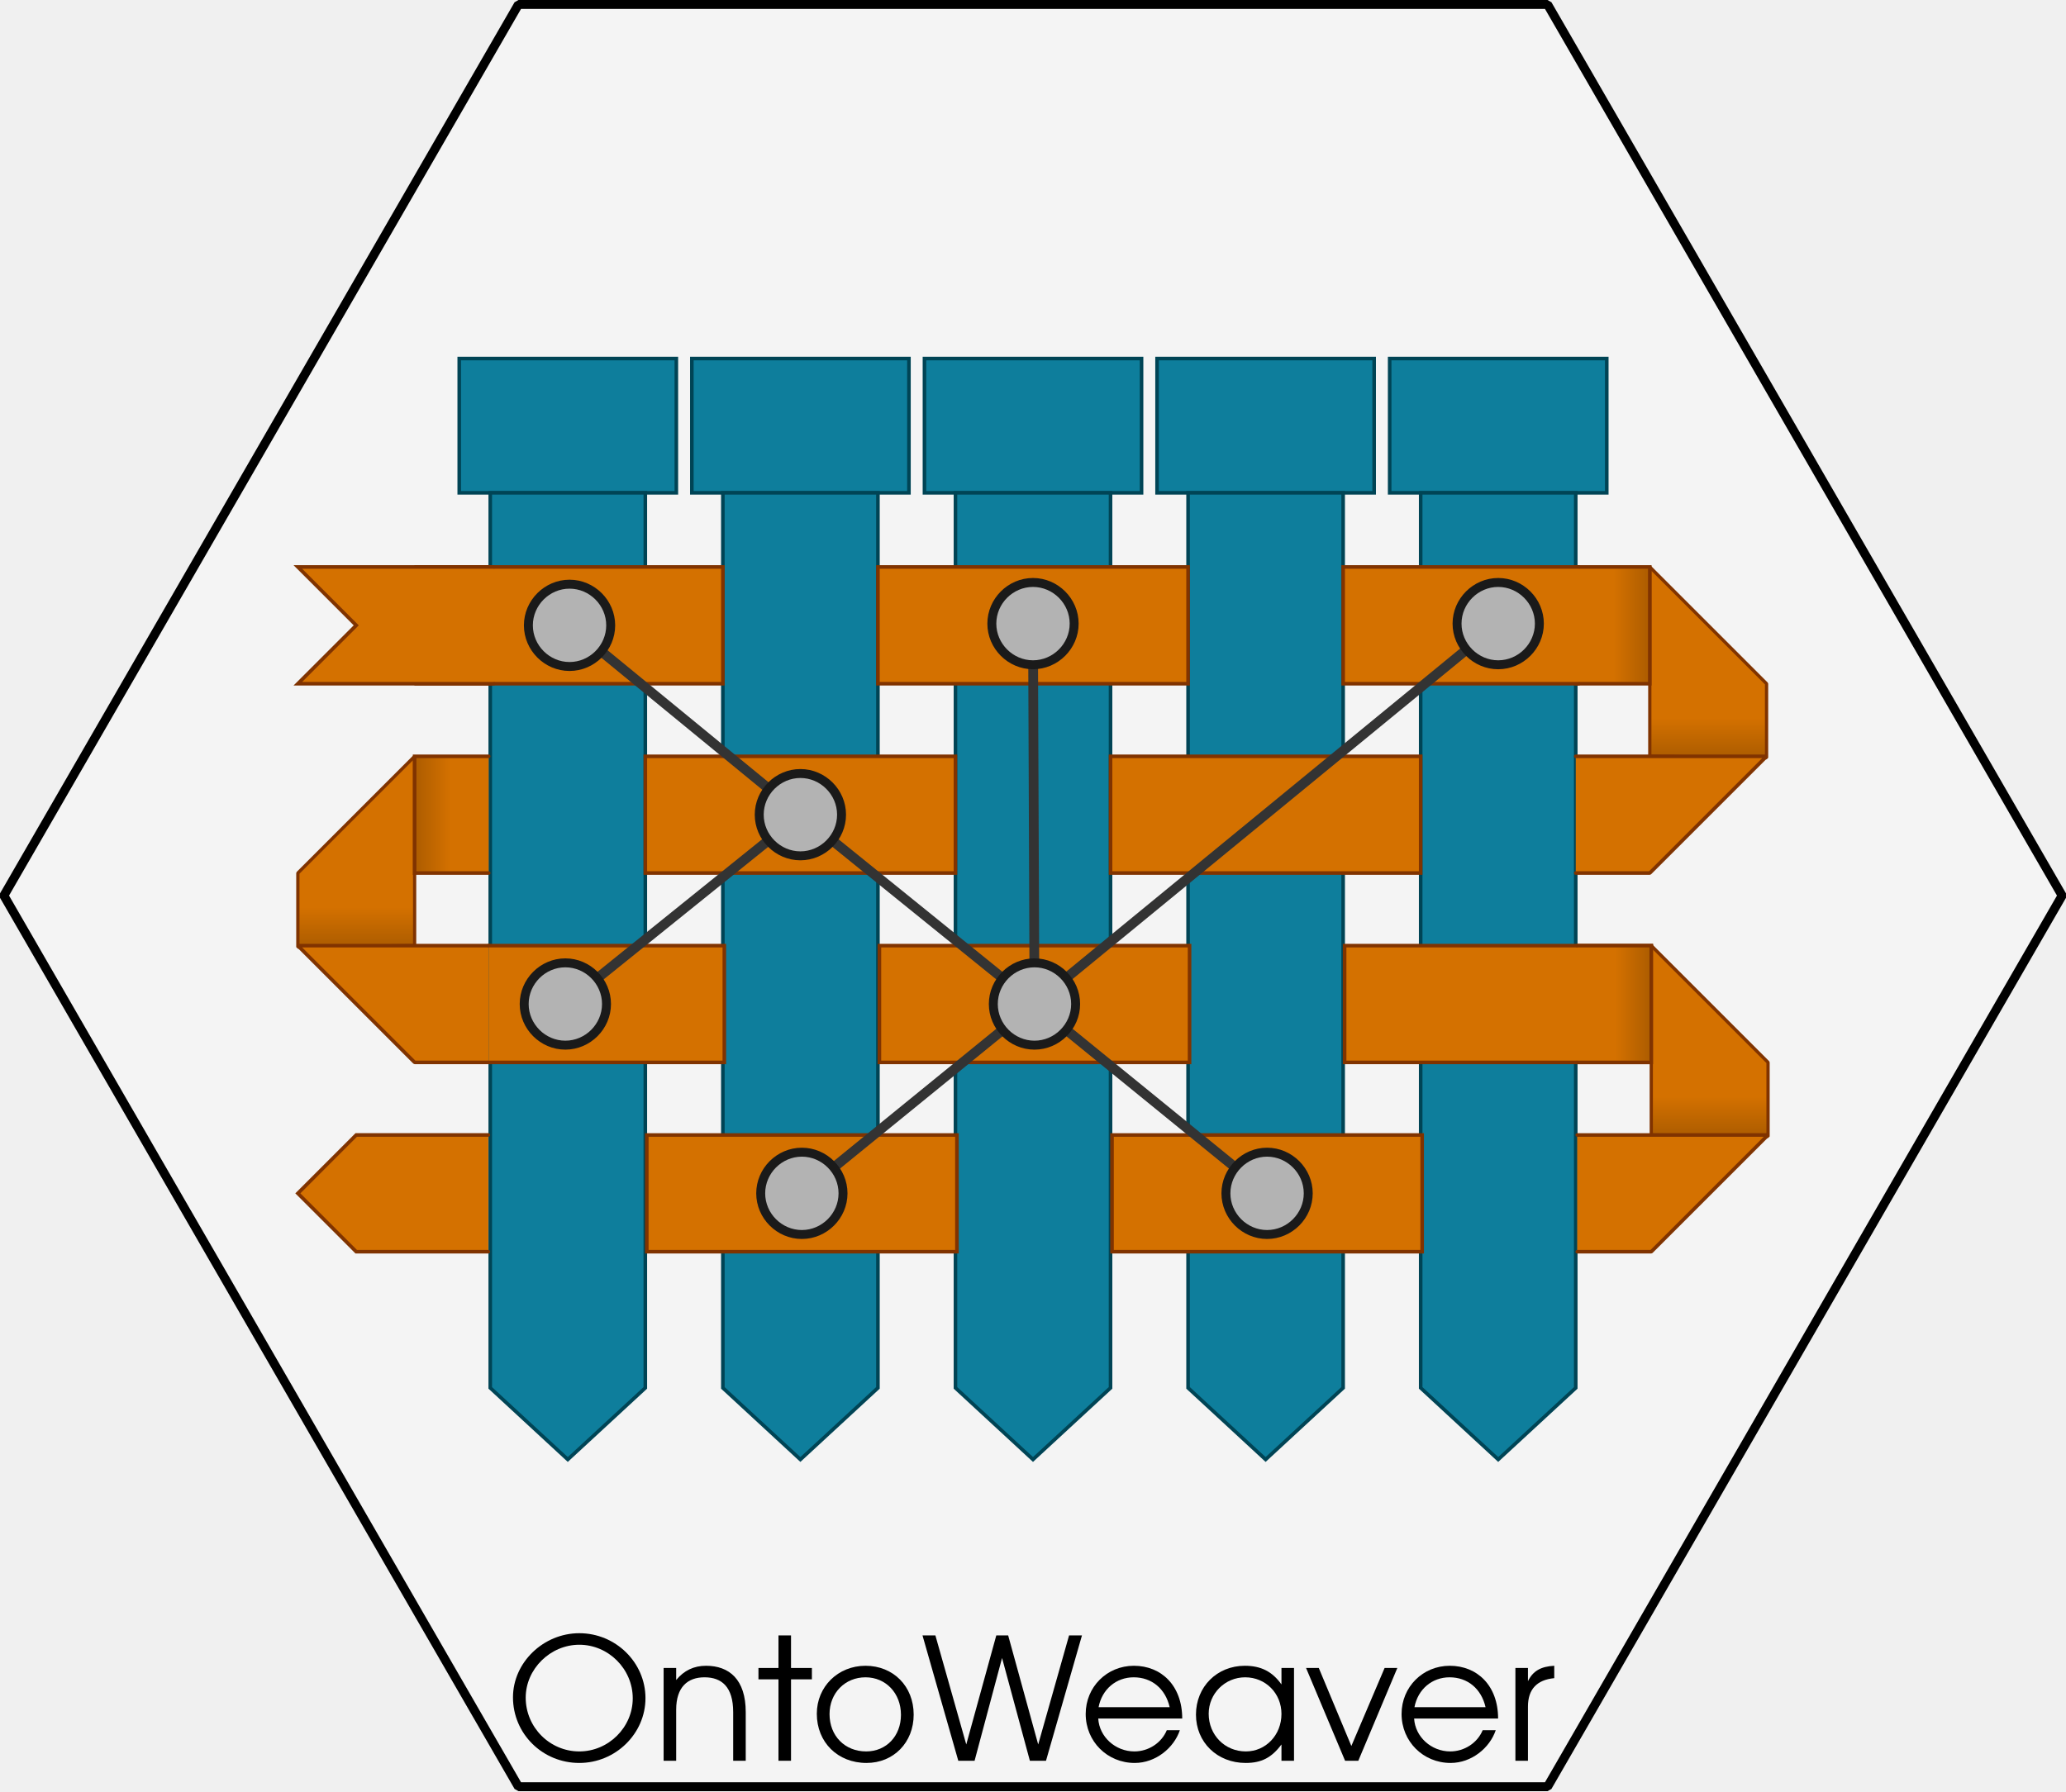
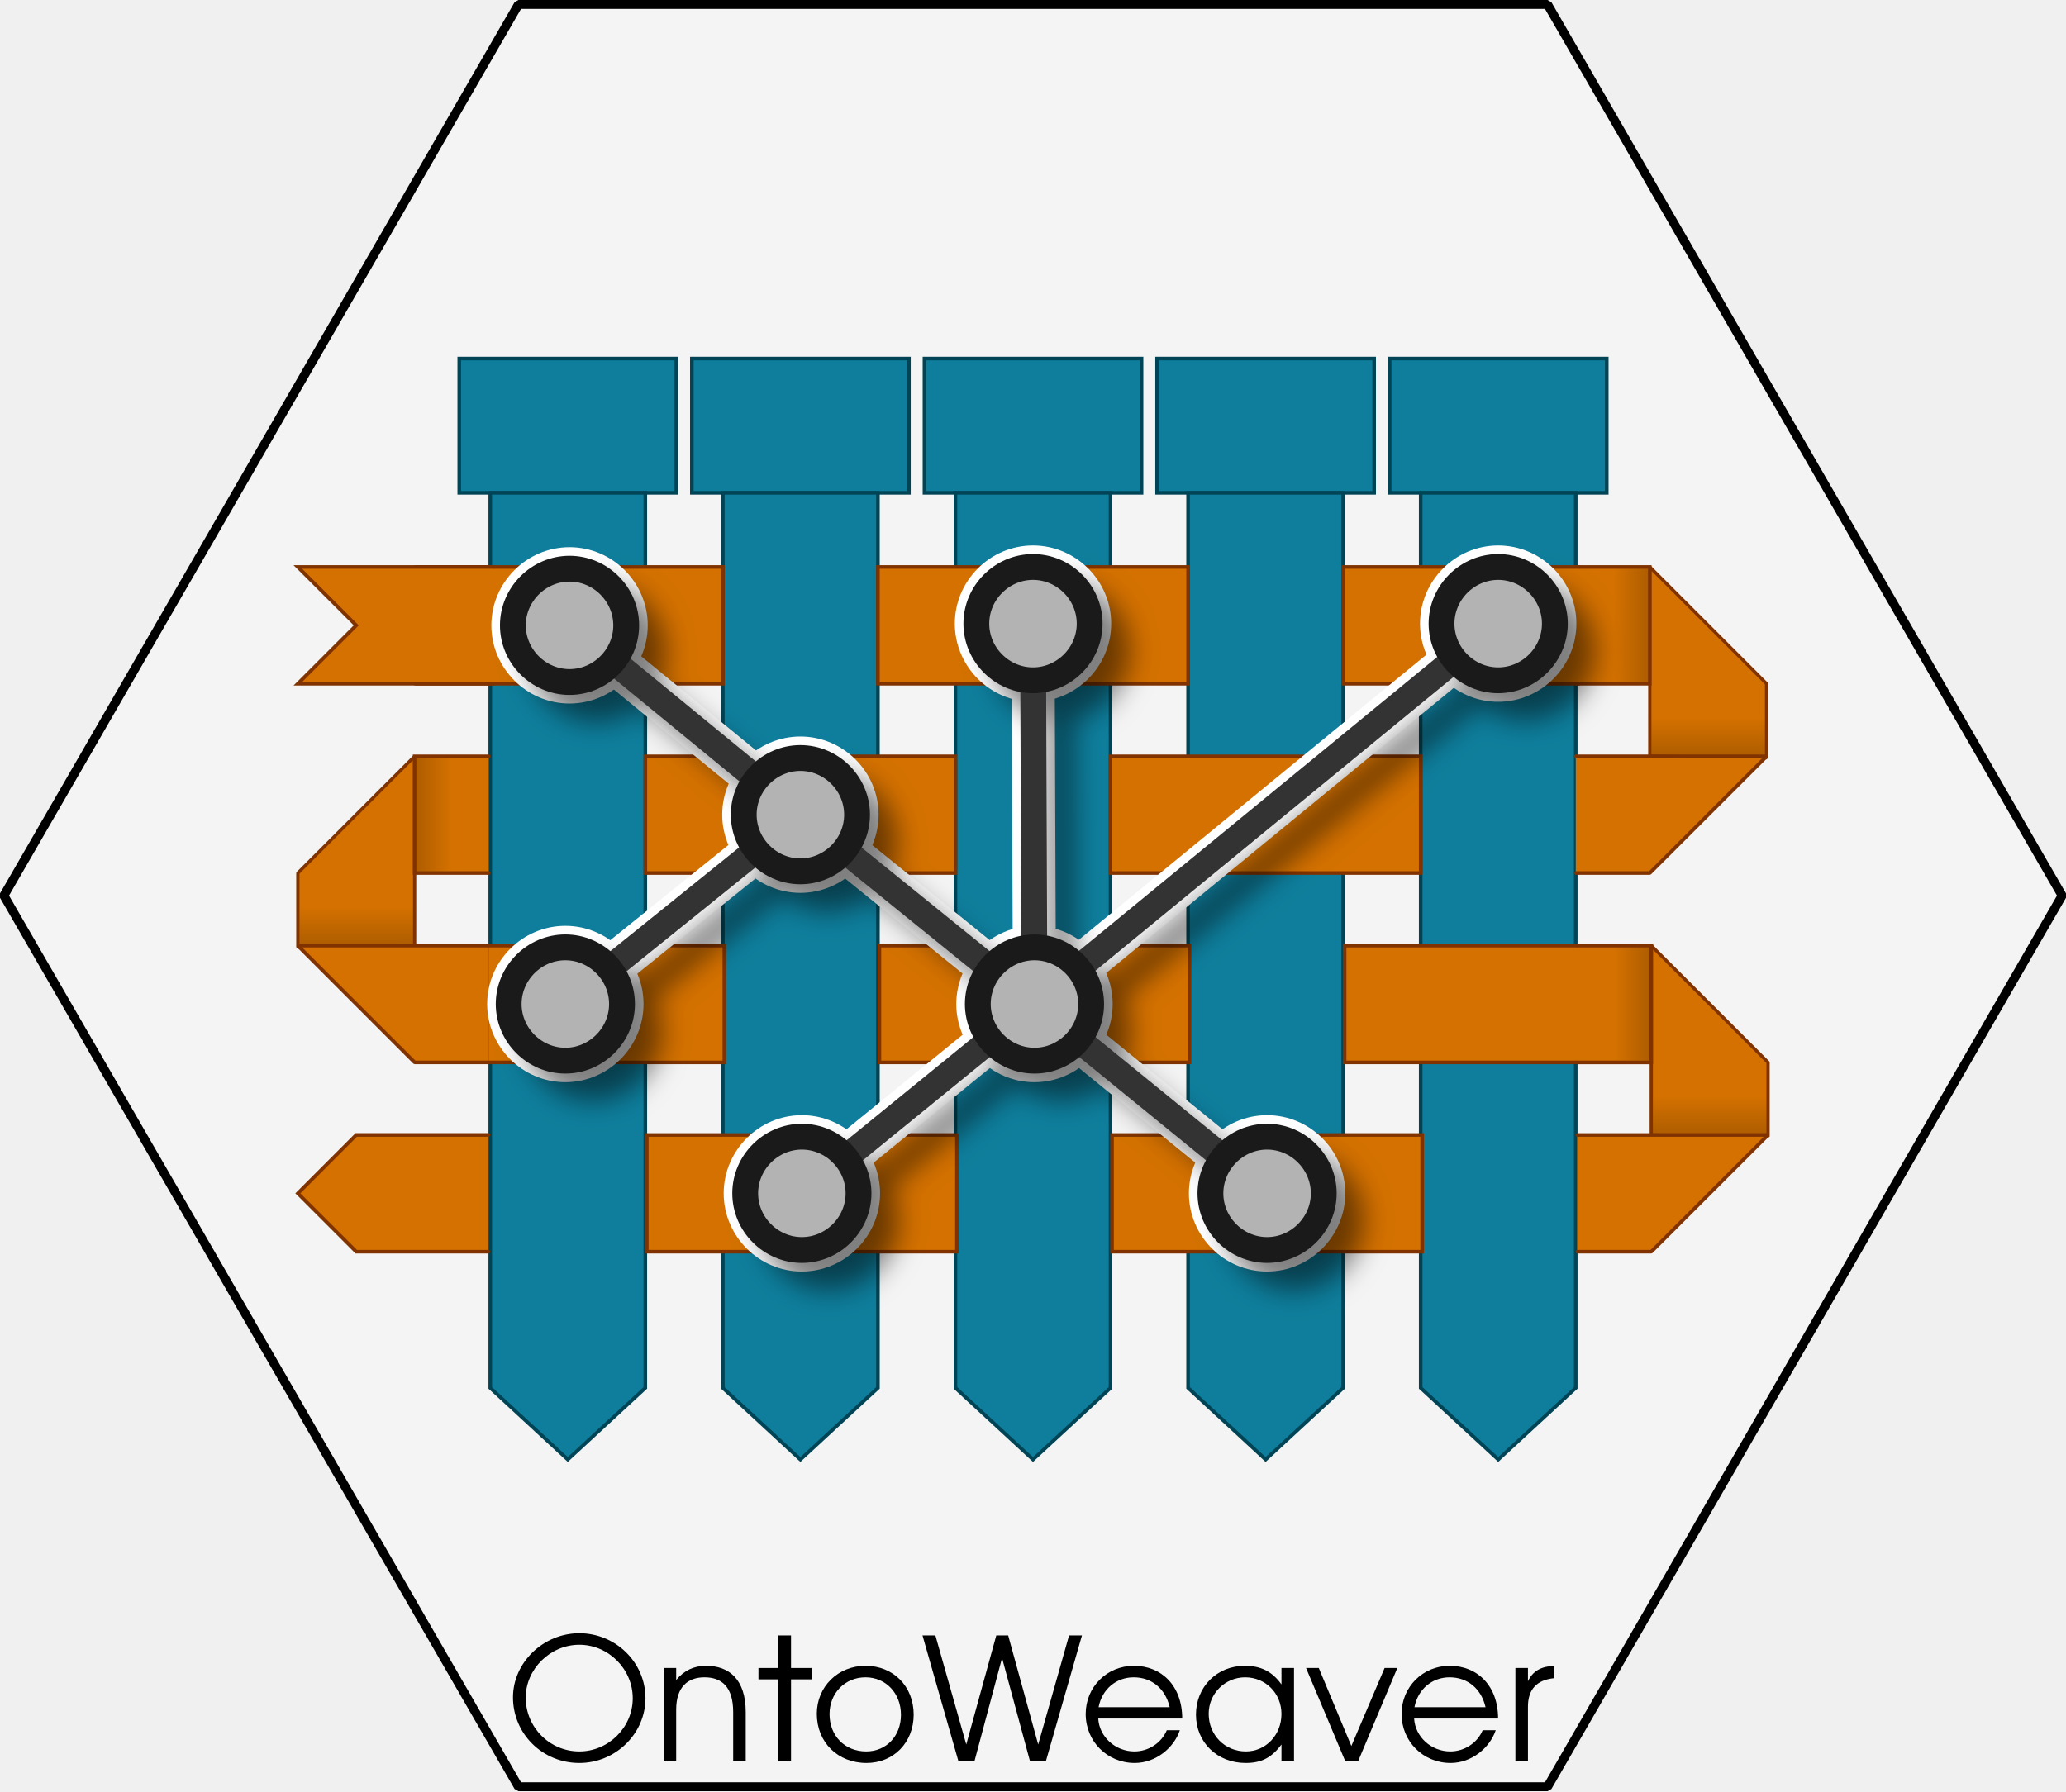
<svg xmlns="http://www.w3.org/2000/svg" xmlns:xlink="http://www.w3.org/1999/xlink" width="240" height="208.13" viewBox="0 0 63.5 55.068" version="1.1" id="svg5" xml:space="preserve">
  <defs id="defs2">
    <linearGradient id="linearGradient5592">
      <stop style="stop-color:#aa5b00;stop-opacity:1" offset="0" id="stop5588" />
      <stop style="stop-color:#d47100;stop-opacity:1" offset="1" id="stop5590" />
    </linearGradient>
    <linearGradient id="linearGradient5446">
      <stop style="stop-color:#d47100;stop-opacity:1" offset="0" id="stop5442" />
      <stop style="stop-color:#aa5b00;stop-opacity:1" offset="1" id="stop5444" />
    </linearGradient>
    <linearGradient xlink:href="#linearGradient5446" id="linearGradient5448" x1="49.6" y1="19.172" x2="50.763" y2="19.172" gradientUnits="userSpaceOnUse" />
    <linearGradient xlink:href="#linearGradient5592" id="linearGradient5594" x1="52.503" y1="23.294" x2="52.503" y2="22.022" gradientUnits="userSpaceOnUse" />
+     <filter style="color-interpolation-filters:sRGB;" id="filter30" x="-0.043" y="-0.066" width="1.113" height="1.173">
+       <feFlood result="flood" in="SourceGraphic" flood-opacity="0.502" flood-color="rgb(0,0,0)" id="feFlood29" />
+       <feGaussianBlur result="blur" in="SourceGraphic" stdDeviation="2" id="feGaussianBlur29" />
+       <feOffset result="offset" in="blur" dx="4" dy="4" id="feOffset29" />
+       <feComposite result="comp1" operator="in" in="flood" in2="offset" id="feComposite29" />
+       <feComposite result="comp2" operator="over" in="SourceGraphic" in2="comp1" id="feComposite30" />
+     </filter>
  </defs>
  <g id="layer1" transform="translate(46.80412,26.53492)" />
  <g id="layer2" transform="translate(46.80412,26.53492)" />
  <g id="layer3" style="display:none" transform="translate(46.80412,26.53492)">
    <g id="g10302" style="stroke:#b3b3b3;stroke-width:1.323;stroke-dasharray:none">
      <path style="fill:none;fill-opacity:1;stroke:#b3b3b3;stroke-width:1.323;stroke-linecap:butt;stroke-linejoin:bevel;stroke-dasharray:none;stroke-opacity:1" d="M 19.907,95.911 L 88.648,109.141 V 56.224" id="path10082" />
      <path style="fill:none;fill-opacity:1;stroke:#b3b3b3;stroke-width:1.323;stroke-linecap:butt;stroke-linejoin:bevel;stroke-dasharray:none;stroke-opacity:1" d="M 88.648,109.141 L 54.278,155.443" id="path10192" />
      <path style="fill:none;fill-opacity:1;stroke:#b3b3b3;stroke-width:1.323;stroke-linecap:butt;stroke-linejoin:bevel;stroke-dasharray:none;stroke-opacity:1" d="M 88.648,109.141 L 123.019,168.672 L 157.389,122.37" id="path10194" />
      <path style="fill:none;fill-opacity:1;stroke:#b3b3b3;stroke-width:1.323;stroke-linecap:butt;stroke-linejoin:bevel;stroke-dasharray:none;stroke-opacity:1" d="M 157.389,69.453 L 123.019,89.297 L 157.389,122.37" id="path10200" />
      <path style="fill:none;fill-opacity:1;stroke:#b3b3b3;stroke-width:1.323;stroke-linecap:butt;stroke-linejoin:bevel;stroke-dasharray:none;stroke-opacity:1" d="M 157.389,122.37 L 191.704,130.202" id="path10202" />
    </g>
    <g id="g10365" style="fill:#797979;fill-opacity:1;stroke:#797979;stroke-width:1.323;stroke-dasharray:none;stroke-opacity:1">
      <circle style="fill:#797979;fill-opacity:1;stroke:#797979;stroke-width:1.323;stroke-linecap:butt;stroke-linejoin:bevel;stroke-dasharray:none;stroke-opacity:1" id="path10012" cx="88.648" cy="109.141" r="3.437" />
      <use x="0" y="0" xlink:href="#path10012" id="use10014" transform="translate(34.37038,-19.84375)" style="fill:#797979;fill-opacity:1;stroke:#797979;stroke-width:1.323;stroke-dasharray:none;stroke-opacity:1" />
      <use x="0" y="0" xlink:href="#path10012" id="use10016" transform="translate(-6.9393496e-7,-52.91666)" style="fill:#797979;fill-opacity:1;stroke:#797979;stroke-width:1.323;stroke-dasharray:none;stroke-opacity:1" />
      <use x="0" y="0" xlink:href="#path10012" id="use10018" transform="translate(-68.74076,-13.22916)" style="fill:#797979;fill-opacity:1;stroke:#797979;stroke-width:1.323;stroke-dasharray:none;stroke-opacity:1" />
      <use x="0" y="0" xlink:href="#path10012" id="use10020" transform="translate(-34.37038,46.30208)" style="fill:#797979;fill-opacity:1;stroke:#797979;stroke-width:1.323;stroke-dasharray:none;stroke-opacity:1" />
      <use x="0" y="0" xlink:href="#path10012" id="use10022" transform="translate(34.37038,59.53125)" style="fill:#797979;fill-opacity:1;stroke:#797979;stroke-width:1.323;stroke-dasharray:none;stroke-opacity:1" />
      <use x="0" y="0" xlink:href="#path10012" id="use10024" transform="translate(68.74076,13.22917)" style="fill:#797979;fill-opacity:1;stroke:#797979;stroke-width:1.323;stroke-dasharray:none;stroke-opacity:1" />
      <use x="0" y="0" xlink:href="#path10012" id="use10026" transform="translate(103.0559,21.06176)" style="fill:#797979;fill-opacity:1;stroke:#797979;stroke-width:1.323;stroke-dasharray:none;stroke-opacity:1" />
      <use x="0" y="0" xlink:href="#path10012" id="use10198" transform="translate(68.74076,-39.6875)" style="fill:#797979;fill-opacity:1;stroke:#797979;stroke-width:1.323;stroke-dasharray:none;stroke-opacity:1" />
    </g>
  </g>
  <g id="layer4" transform="translate(46.80412,26.53492)" />
  <g id="g400" transform="matrix(0.2080096,0,0,0.2080096,-5.9086015e-6,3.3391423e-7)">
    <text xml:space="preserve" style="font-style:normal;font-variant:normal;font-weight:normal;font-stretch:normal;font-size:25.067px;line-height:1.15;font-family:'TeX Gyre Adventor';-inkscape-font-specification:'TeX Gyre Adventor, Normal';font-variant-ligatures:normal;font-variant-caps:normal;font-variant-numeric:normal;font-variant-east-asian:normal;opacity:1;fill:black;fill-opacity:1;stroke:none;stroke-width:1.323;stroke-linecap:butt;stroke-linejoin:bevel;stroke-dasharray:none;stroke-opacity:1" x="27.891" y="233.704" id="text11885" transform="translate(46.80412,26.53492)">
      <tspan id="tspan11883" style="font-style:normal;font-variant:normal;font-weight:normal;font-stretch:normal;font-size:25.067px;font-family:'TeX Gyre Adventor';-inkscape-font-specification:'TeX Gyre Adventor, Normal';font-variant-ligatures:normal;font-variant-caps:normal;font-variant-numeric:normal;font-variant-east-asian:normal;fill:black;stroke:none;stroke-width:1.323" x="27.891" y="233.704">OntoWeaver</tspan>
    </text>
    <path style="fill:#f4f4f4;fill-opacity:1;stroke:black;stroke-width:0.361;stroke-linecap:butt;stroke-linejoin:bevel;stroke-dasharray:none;stroke-opacity:1" id="path11807" d="M 1.1134149e-6,41.553 L -35.986,20.777 L -35.986,-20.777 L -1.1134149e-6,-41.553 L 35.986,-20.777 L 35.986,20.777 Z" transform="matrix(0,-3.659927,3.659513,0,152.6375,132.3682)" />
    <g id="g1191" transform="matrix(1,0,0,1.002332,46.80412,26.11851)" style="fill:#448d87;fill-opacity:1;stroke:#045;stroke-width:0.529;stroke-dasharray:none;stroke-opacity:1">
      <g id="g387" style="fill:#0e7e9c;fill-opacity:1;stroke:#045;stroke-width:0.529;stroke-dasharray:none;stroke-opacity:1">
        <rect style="opacity:1;fill:#0e7e9c;fill-opacity:1;stroke:#045;stroke-width:0.529;stroke-linecap:round;stroke-dasharray:none;stroke-opacity:1" id="rect265" width="32.079" height="19.798" x="89.794" y="26.812" />
        <path id="rect321" style="stroke-linecap:round" d="M 94.377,46.61 H 117.29 V 178.594 L 105.833,189.152 L 94.377,178.594 Z" />
      </g>
      <use x="0" y="0" xlink:href="#g387" id="use389" transform="translate(-68.74077)" style="fill:#448d87;fill-opacity:1;stroke:#045;stroke-width:0.529;stroke-dasharray:none;stroke-opacity:1" />
      <use x="0" y="0" xlink:href="#g387" id="use391" transform="translate(-34.37039)" style="fill:#448d87;fill-opacity:1;stroke:#045;stroke-width:0.529;stroke-dasharray:none;stroke-opacity:1" />
      <use x="0" y="0" xlink:href="#g387" id="use393" transform="translate(34.37038)" style="fill:#448d87;fill-opacity:1;stroke:#045;stroke-width:0.529;stroke-dasharray:none;stroke-opacity:1" />
      <use x="0" y="0" xlink:href="#g387" id="use395" transform="translate(68.74076)" style="fill:#448d87;fill-opacity:1;stroke:#045;stroke-width:0.529;stroke-dasharray:none;stroke-opacity:1" />
    </g>
    <g id="g3904" transform="translate(0,0.2539922)">
      <g id="g2813" style="fill:#d47100;fill-opacity:1;stroke:#803300;stroke-opacity:1" transform="matrix(4.80747,0,0,4.80747,2.1767929e-5,-4.4950342e-6)">
        <path style="fill:url(#linearGradient5594);fill-opacity:1;stroke:#803300;stroke-width:0.1;stroke-linecap:round;stroke-linejoin:bevel;stroke-dasharray:none;stroke-opacity:1" d="M 50.708,17.378 L 54.297,20.967 V 23.244 L 50.708,23.199 Z" id="path2764" />
        <path style="fill:#d47100;fill-opacity:1;stroke:#803300;stroke-width:0.11;stroke-linecap:round;stroke-linejoin:bevel;stroke-dasharray:none;stroke-opacity:1" d="M 48.432,26.788 H 50.708 L 54.297,23.199 H 48.432" id="path2666" />
        <path style="fill:url(#linearGradient5448);fill-opacity:1;stroke:#803300;stroke-width:0.11;stroke-linecap:round;stroke-dasharray:none;stroke-opacity:1" d="M 48.432,20.967 H 50.708 V 17.378 H 48.432" id="path2637" />
      </g>
      <g id="g2662" style="fill:#d47100;fill-opacity:1;stroke:#803300;stroke-opacity:1">
        <path id="path2639" style="fill:#d47100;fill-opacity:1;stroke:#803300;stroke-width:0.529;stroke-linecap:round;stroke-dasharray:none;stroke-opacity:1" d="M 61.5,83.543 V 100.799 H 72.441 H 95.354 H 106.811 V 83.543 H 95.354 H 72.441 Z" />
        <path id="path2635" style="fill:#d47100;fill-opacity:1;stroke:#803300;stroke-width:0.529;stroke-linecap:round;stroke-dasharray:none;stroke-opacity:1" d="M 233.284,83.543 H 209.921 H 198.466 V 100.799 H 209.921 H 233.284" />
        <path id="path2633" style="fill:#d47100;fill-opacity:1;stroke:#803300;stroke-width:0.529;stroke-linecap:round;stroke-dasharray:none;stroke-opacity:1" d="M 129.724,83.543 V 100.799 H 141.179 H 164.095 H 175.55 V 83.543 H 164.095 H 141.179 Z" />
      </g>
      <g id="g2686" transform="translate(0,27.98348)">
        <path id="path2668" style="fill:#d47100;fill-opacity:1;stroke:#803300;stroke-width:0.529;stroke-linecap:round;stroke-dasharray:none;stroke-opacity:1" d="M 164.095,83.543 V 100.799 H 175.55 H 198.466 H 209.921 V 83.543 H 198.466 H 175.55 Z" />
        <path id="path2672" style="fill:#d47100;fill-opacity:1;stroke:#803300;stroke-width:0.529;stroke-linecap:round;stroke-dasharray:none;stroke-opacity:1" d="M 95.354,83.543 V 100.799 H 106.811 H 129.724 H 141.179 V 83.543 H 129.724 H 106.811 Z" />
      </g>
      <use x="0" y="0" xlink:href="#g2813" id="use3754" transform="matrix(-1,0,0,1,305.0419,27.98348)" />
      <use x="0" y="0" xlink:href="#g2662" id="use3758" transform="matrix(-1,0,0,1,305.4923,55.96695)" />
      <use x="0" y="0" xlink:href="#g2813" id="use3760" transform="translate(0.217937,55.96695)" />
      <use x="0" y="0" xlink:href="#g2686" id="use3762" transform="translate(0.217937,55.96695)" />
      <path id="path2639-6" style="fill:#d47100;fill-opacity:1;stroke:#803300;stroke-width:0.529;stroke-linecap:round;stroke-dasharray:none;stroke-opacity:1" d="M 72.957,83.543 H 61.5 H 44.009 L 52.637,92.171 L 44.009,100.799 H 61.5 H 72.957" />
      <path id="path3790" style="fill:#d47100;fill-opacity:1;stroke:#803300;stroke-width:0.529;stroke-linecap:round;stroke-dasharray:none;stroke-opacity:1" d="M 72.16,167.493 H 61.5 H 52.637 L 44.009,176.122 L 52.637,184.75 H 61.5 H 72.16" />
    </g>
-     <g id="g11582" style="fill:#333;stroke:#333" transform="translate(46.80412,26.53492)">
-       <path style="fill:none;fill-opacity:1;stroke:#333;stroke-width:1.442;stroke-linecap:round;stroke-linejoin:bevel;stroke-dasharray:none;stroke-opacity:1" d="M 106.051,121.857 L 71.68,149.841" id="path4408" />
-       <path style="fill:none;fill-opacity:1;stroke:#333;stroke-width:1.442;stroke-linecap:round;stroke-linejoin:bevel;stroke-dasharray:none;stroke-opacity:1" d="M 37.351,65.89 L 71.462,93.874" id="path4404" />
-       <path style="fill:none;fill-opacity:1;stroke:#333;stroke-width:1.442;stroke-linecap:round;stroke-linejoin:bevel;stroke-dasharray:none;stroke-opacity:1" d="M 36.731,121.856 L 71.462,93.874 L 106.051,121.857 L 174.573,65.636" id="path3960" />
-       <path style="fill:none;fill-opacity:1;stroke:#333;stroke-width:1.442;stroke-linecap:round;stroke-linejoin:bevel;stroke-dasharray:none;stroke-opacity:1" d="M 105.833,65.89 L 106.051,121.857 L 140.422,149.841" id="path4070" />
-       <g id="path10012-3" style="fill:white;stroke:#1a1a1a;stroke-width:1.323;stroke-dasharray:none" transform="translate(-2.9806441e-6,-1.322918)">
-         <path style="color:black;solid-color:black;fill:#b3b3b3;stroke:#1a1a1a;stroke-width:1.323;stroke-linejoin:bevel;stroke-dasharray:none" d="M 105.833,60.876 C 102.505,60.876 99.751,63.632 99.751,66.96 C 99.751,70.288 102.505,73.042 105.833,73.042 C 109.161,73.042 111.915,70.288 111.915,66.96 C 111.915,63.632 109.161,60.876 105.833,60.876 Z" id="path11608" />
+     <g id="g46" style="stroke:#ffffff;stroke-width:6.36;stroke-dasharray:none">
+       <path style="fill:none;fill-opacity:1;stroke:#ffffff;stroke-width:6.36;stroke-linecap:round;stroke-linejoin:bevel;stroke-dasharray:none;stroke-opacity:1" d="M 152.855,148.392 118.484,176.375" id="path30" />
+       <path style="fill:none;fill-opacity:1;stroke:#ffffff;stroke-width:6.36;stroke-linecap:round;stroke-linejoin:bevel;stroke-dasharray:none;stroke-opacity:1" d="M 84.155,92.425 118.266,120.409" id="path31" />
+       <path style="fill:none;fill-opacity:1;stroke:#ffffff;stroke-width:6.36;stroke-linecap:round;stroke-linejoin:bevel;stroke-dasharray:none;stroke-opacity:1" d="m 83.535,148.391 34.731,-27.983 34.589,27.983 68.522,-56.221" id="path32" />
+       <path style="fill:none;fill-opacity:1;stroke:#ffffff;stroke-width:6.36;stroke-linecap:round;stroke-linejoin:bevel;stroke-dasharray:none;stroke-opacity:1" d="m 152.637,92.425 0.218,55.967 34.371,27.983" id="path33" />
+       <path style="color:#000000;solid-color:#000000;fill:#b3b3b3;stroke:#ffffff;stroke-width:6.36;stroke-linejoin:bevel;stroke-dasharray:none" d="m 152.637,83.797 c -4.582,0 -8.373,3.794 -8.373,8.375 0,4.582 3.791,8.373 8.373,8.373 4.582,0 8.373,-3.791 8.373,-8.373 0,-4.582 -3.791,-8.375 -8.373,-8.375 z" id="path34" />
+       <g id="use34" style="fill:#ffffff;stroke:#ffffff;stroke-width:4.62;stroke-dasharray:none" transform="matrix(1.376635,0,0,1.376635,-62.15809,56.21285)">
+         <path style="color:#000000;solid-color:#000000;fill:#b3b3b3;stroke:#ffffff;stroke-width:4.62;stroke-linejoin:bevel;stroke-dasharray:none" d="m 105.833,60.876 c -3.328,0 -6.082,2.756 -6.082,6.084 0,3.328 2.754,6.082 6.082,6.082 3.328,0 6.082,-2.754 6.082,-6.082 0,-3.328 -2.754,-6.084 -6.082,-6.084 z" id="path40" />
      </g>
-       <use x="0" y="0" xlink:href="#path10012-3" id="use11557" transform="translate(-69.10181,56.21997)" style="fill:#333;stroke:#333" />
-       <use x="0" y="0" xlink:href="#path10012-3" id="use11559" transform="translate(0.2179385,56.22094)" style="fill:#333;stroke:#333" />
-       <use x="0" y="0" xlink:href="#path10012-3" id="use11563" transform="translate(34.58863,84.20442)" style="fill:#333;stroke:#333" />
-       <use x="0" y="0" xlink:href="#path10012-3" id="use11565" transform="translate(68.74013)" style="fill:#333;stroke:#333" />
-       <use x="0" y="0" xlink:href="#path10012-3" id="use11569" transform="translate(-34.37069,28.23747)" style="fill:#333;stroke:#333" />
-       <use x="0" y="0" xlink:href="#path10012-3" id="use4348" transform="translate(-68.48176,0.2539927)" style="fill:#333;stroke:#333" />
-       <use x="0" y="0" xlink:href="#path10012-3" id="use4406" transform="translate(-34.15275,84.20442)" style="fill:#333;stroke:#333" />
+       <g id="use35" style="fill:#ffffff;stroke:#ffffff;stroke-width:4.62;stroke-dasharray:none" transform="matrix(1.376635,0,0,1.376635,7.161655,56.21383)">
+         <path style="color:#000000;solid-color:#000000;fill:#b3b3b3;stroke:#ffffff;stroke-width:4.62;stroke-linejoin:bevel;stroke-dasharray:none" d="m 105.833,60.876 c -3.328,0 -6.082,2.756 -6.082,6.084 0,3.328 2.754,6.082 6.082,6.082 3.328,0 6.082,-2.754 6.082,-6.082 0,-3.328 -2.754,-6.084 -6.082,-6.084 z" id="path41" />
+       </g>
+       <g id="use36" style="fill:#ffffff;stroke:#ffffff;stroke-width:4.62;stroke-dasharray:none" transform="matrix(1.376635,0,0,1.376635,41.53234,84.19731)">
+         <path style="color:#000000;solid-color:#000000;fill:#b3b3b3;stroke:#ffffff;stroke-width:4.62;stroke-linejoin:bevel;stroke-dasharray:none" d="m 105.833,60.876 c -3.328,0 -6.082,2.756 -6.082,6.084 0,3.328 2.754,6.082 6.082,6.082 3.328,0 6.082,-2.754 6.082,-6.082 0,-3.328 -2.754,-6.084 -6.082,-6.084 z" id="path42" />
+       </g>
+       <g id="use37" style="fill:#ffffff;stroke:#ffffff;stroke-width:4.62;stroke-dasharray:none" transform="matrix(1.376635,0,0,1.376635,75.68385,-0.007113)">
+         <path style="color:#000000;solid-color:#000000;fill:#b3b3b3;stroke:#ffffff;stroke-width:4.62;stroke-linejoin:bevel;stroke-dasharray:none" d="m 105.833,60.876 c -3.328,0 -6.082,2.756 -6.082,6.084 0,3.328 2.754,6.082 6.082,6.082 3.328,0 6.082,-2.754 6.082,-6.082 0,-3.328 -2.754,-6.084 -6.082,-6.084 z" id="path43" />
+       </g>
+       <g id="use38" style="fill:#ffffff;stroke:#ffffff;stroke-width:4.62;stroke-dasharray:none" transform="matrix(1.376635,0,0,1.376635,-27.42697,28.23036)">
+         <path style="color:#000000;solid-color:#000000;fill:#b3b3b3;stroke:#ffffff;stroke-width:4.62;stroke-linejoin:bevel;stroke-dasharray:none" d="m 105.833,60.876 c -3.328,0 -6.082,2.756 -6.082,6.084 0,3.328 2.754,6.082 6.082,6.082 3.328,0 6.082,-2.754 6.082,-6.082 0,-3.328 -2.754,-6.084 -6.082,-6.084 z" id="path44" />
+       </g>
+       <g id="use39" style="fill:#ffffff;stroke:#ffffff;stroke-width:4.62;stroke-dasharray:none" transform="matrix(1.376635,0,0,1.376635,-61.53805,0.24688)">
+         <path style="color:#000000;solid-color:#000000;fill:#b3b3b3;stroke:#ffffff;stroke-width:4.62;stroke-linejoin:bevel;stroke-dasharray:none" d="m 105.833,60.876 c -3.328,0 -6.082,2.756 -6.082,6.084 0,3.328 2.754,6.082 6.082,6.082 3.328,0 6.082,-2.754 6.082,-6.082 0,-3.328 -2.754,-6.084 -6.082,-6.084 z" id="path45" />
+       </g>
+       <g id="use40" style="fill:#ffffff;stroke:#ffffff;stroke-width:4.62;stroke-dasharray:none" transform="matrix(1.376635,0,0,1.376635,-27.20904,84.19731)">
+         <path style="color:#000000;solid-color:#000000;fill:#b3b3b3;stroke:#ffffff;stroke-width:4.62;stroke-linejoin:bevel;stroke-dasharray:none" d="m 105.833,60.876 c -3.328,0 -6.082,2.756 -6.082,6.084 0,3.328 2.754,6.082 6.082,6.082 3.328,0 6.082,-2.754 6.082,-6.082 0,-3.328 -2.754,-6.084 -6.082,-6.084 z" id="path46" />
+       </g>
+     </g>
+     <g id="g11582" style="fill:#333;stroke:#333;stroke-width:3.816;stroke-dasharray:none;filter:url(#filter30)" transform="translate(46.80412,26.53492)">
+       <path style="fill:none;fill-opacity:1;stroke:#333;stroke-width:3.816;stroke-linecap:round;stroke-linejoin:bevel;stroke-dasharray:none;stroke-opacity:1" d="M 106.051,121.857 L 71.68,149.841" id="path4408" />
+       <path style="fill:none;fill-opacity:1;stroke:#333;stroke-width:3.816;stroke-linecap:round;stroke-linejoin:bevel;stroke-dasharray:none;stroke-opacity:1" d="M 37.351,65.89 L 71.462,93.874" id="path4404" />
+       <path style="fill:none;fill-opacity:1;stroke:#333;stroke-width:3.816;stroke-linecap:round;stroke-linejoin:bevel;stroke-dasharray:none;stroke-opacity:1" d="M 36.731,121.856 L 71.462,93.874 L 106.051,121.857 L 174.573,65.636" id="path3960" />
+       <path style="fill:none;fill-opacity:1;stroke:#333;stroke-width:3.816;stroke-linecap:round;stroke-linejoin:bevel;stroke-dasharray:none;stroke-opacity:1" d="M 105.833,65.89 L 106.051,121.857 L 140.422,149.841" id="path4070" />
+       <g id="path10012-3" style="fill:#ffffff;stroke:#1a1a1a;stroke-width:2.772;stroke-dasharray:none" transform="matrix(1.376635,0,0,1.376635,-39.86041,-26.54203)">
+         <path style="color:#000000;solid-color:#000000;fill:#b3b3b3;stroke:#1a1a1a;stroke-width:2.772;stroke-linejoin:bevel;stroke-dasharray:none" d="m 105.833,60.876 c -3.328,0 -6.082,2.756 -6.082,6.084 0,3.328 2.754,6.082 6.082,6.082 3.328,0 6.082,-2.754 6.082,-6.082 0,-3.328 -2.754,-6.084 -6.082,-6.084 z" id="path11608" />
+       </g>
+       <use x="0" y="0" xlink:href="#path10012-3" id="use11557" transform="translate(-69.10181,56.21997)" style="fill:#333;stroke:#333;stroke-width:3.816;stroke-dasharray:none" />
+       <use x="0" y="0" xlink:href="#path10012-3" id="use11559" transform="translate(0.2179385,56.22094)" style="fill:#333;stroke:#333;stroke-width:3.816;stroke-dasharray:none" />
+       <use x="0" y="0" xlink:href="#path10012-3" id="use11563" transform="translate(34.58863,84.20442)" style="fill:#333;stroke:#333;stroke-width:3.816;stroke-dasharray:none" />
+       <use x="0" y="0" xlink:href="#path10012-3" id="use11565" transform="translate(68.74013)" style="fill:#333;stroke:#333;stroke-width:3.816;stroke-dasharray:none" />
+       <use x="0" y="0" xlink:href="#path10012-3" id="use11569" transform="translate(-34.37069,28.23747)" style="fill:#333;stroke:#333;stroke-width:3.816;stroke-dasharray:none" />
+       <use x="0" y="0" xlink:href="#path10012-3" id="use4348" transform="translate(-68.48176,0.2539927)" style="fill:#333;stroke:#333;stroke-width:3.816;stroke-dasharray:none" />
+       <use x="0" y="0" xlink:href="#path10012-3" id="use4406" transform="translate(-34.15275,84.20442)" style="fill:#333;stroke:#333;stroke-width:3.816;stroke-dasharray:none" />
    </g>
    <g aria-label="OntoWeaver" transform="translate(46.80412,26.53492)" id="text4493" style="font-size:25.067px;line-height:1.15;font-family:'TeX Gyre Adventor';-inkscape-font-specification:'TeX Gyre Adventor, Normal';opacity:1;stroke-width:1.323;stroke-linejoin:bevel">
      <path d="M 28.994,224.329 C 28.994,229.718 33.355,234.029 38.795,234.029 C 44.159,234.029 48.571,229.693 48.571,224.454 C 48.571,219.165 44.159,214.853 38.795,214.853 C 33.481,214.853 28.994,219.19 28.994,224.329 Z M 30.874,224.379 C 30.874,220.142 34.509,216.558 38.795,216.558 C 43.106,216.558 46.691,220.142 46.691,224.479 C 46.691,228.765 43.106,232.325 38.795,232.325 C 34.433,232.325 30.874,228.765 30.874,224.379 Z" id="path4495" />
      <path d="M 51.253,233.704 H 53.108 V 226.159 C 53.108,222.8 54.813,221.371 57.294,221.371 C 59.826,221.371 61.531,222.774 61.531,226.509 V 233.704 H 63.386 V 226.509 C 63.386,221.697 60.954,219.666 57.52,219.666 C 55.715,219.666 54.261,220.368 53.108,221.772 V 219.992 H 51.253 Z" id="path4497" />
      <path d="M 65.266,221.672 H 68.223 V 233.704 H 70.078 V 221.672 H 73.162 V 219.992 H 70.078 V 215.179 H 68.223 V 219.992 H 65.266 Z" id="path4499" />
      <path d="M 73.889,226.76 C 73.889,230.971 76.972,234.029 81.233,234.029 C 85.244,234.029 88.202,230.996 88.202,226.885 C 88.202,222.699 85.194,219.666 81.083,219.666 C 77.022,219.666 73.889,222.749 73.889,226.76 Z M 75.769,226.81 C 75.769,223.702 78.05,221.371 81.083,221.371 C 84.091,221.371 86.322,223.727 86.322,226.911 C 86.322,230.044 84.166,232.325 81.183,232.325 C 78.025,232.325 75.769,230.019 75.769,226.81 Z" id="path4501" />
      <path d="M 89.505,215.179 L 94.794,233.704 H 97.201 L 101.261,218.513 L 105.372,233.704 H 107.754 L 113.068,215.179 H 111.163 L 106.601,231.297 L 102.164,215.179 H 100.409 L 95.972,231.297 L 91.41,215.179 Z" id="path4503" />
      <path d="M 113.619,226.785 C 113.619,230.846 116.803,234.029 120.864,234.029 C 123.972,234.029 126.654,231.799 127.532,229.192 H 125.601 C 124.824,231.072 122.894,232.325 120.814,232.325 C 118.006,232.325 115.625,230.169 115.474,227.462 H 127.882 C 127.882,222.599 124.799,219.666 120.738,219.666 C 116.753,219.666 113.619,222.8 113.619,226.785 Z M 115.525,225.782 C 116.026,223.15 118.106,221.371 120.713,221.371 C 123.37,221.371 125.401,223.05 126.028,225.782 Z" id="path4505" />
      <path d="M 129.913,226.885 C 129.913,230.971 133.046,234.029 137.257,234.029 C 139.589,234.029 141.093,233.252 142.547,231.297 V 233.704 H 144.401 V 219.992 H 142.547 V 222.424 C 141.193,220.518 139.513,219.666 137.132,219.666 C 133.021,219.666 129.913,222.774 129.913,226.885 Z M 131.793,226.76 C 131.793,223.777 134.199,221.371 137.182,221.371 C 140.19,221.371 142.547,223.727 142.547,226.785 C 142.547,229.893 140.24,232.325 137.282,232.325 C 134.174,232.325 131.793,229.893 131.793,226.76 Z" id="path4507" />
      <path d="M 146.181,219.992 L 151.947,233.704 H 153.902 L 159.667,219.992 H 157.787 L 152.874,231.523 L 148.061,219.992 Z" id="path4509" />
      <path d="M 160.294,226.785 C 160.294,230.846 163.477,234.029 167.538,234.029 C 170.646,234.029 173.329,231.799 174.206,229.192 H 172.276 C 171.499,231.072 169.569,232.325 167.488,232.325 C 164.681,232.325 162.299,230.169 162.149,227.462 H 174.557 C 174.557,222.599 171.474,219.666 167.413,219.666 C 163.427,219.666 160.294,222.8 160.294,226.785 Z M 162.199,225.782 C 162.7,223.15 164.781,221.371 167.388,221.371 C 170.045,221.371 172.075,223.05 172.702,225.782 Z" id="path4511" />
      <path d="M 177.114,233.704 H 178.969 V 225.707 C 178.969,223.15 180.272,221.747 182.854,221.496 V 219.666 C 180.874,219.766 179.696,220.443 178.969,221.947 V 219.992 H 177.114 Z" id="path4513" />
    </g>
  </g>
</svg>
